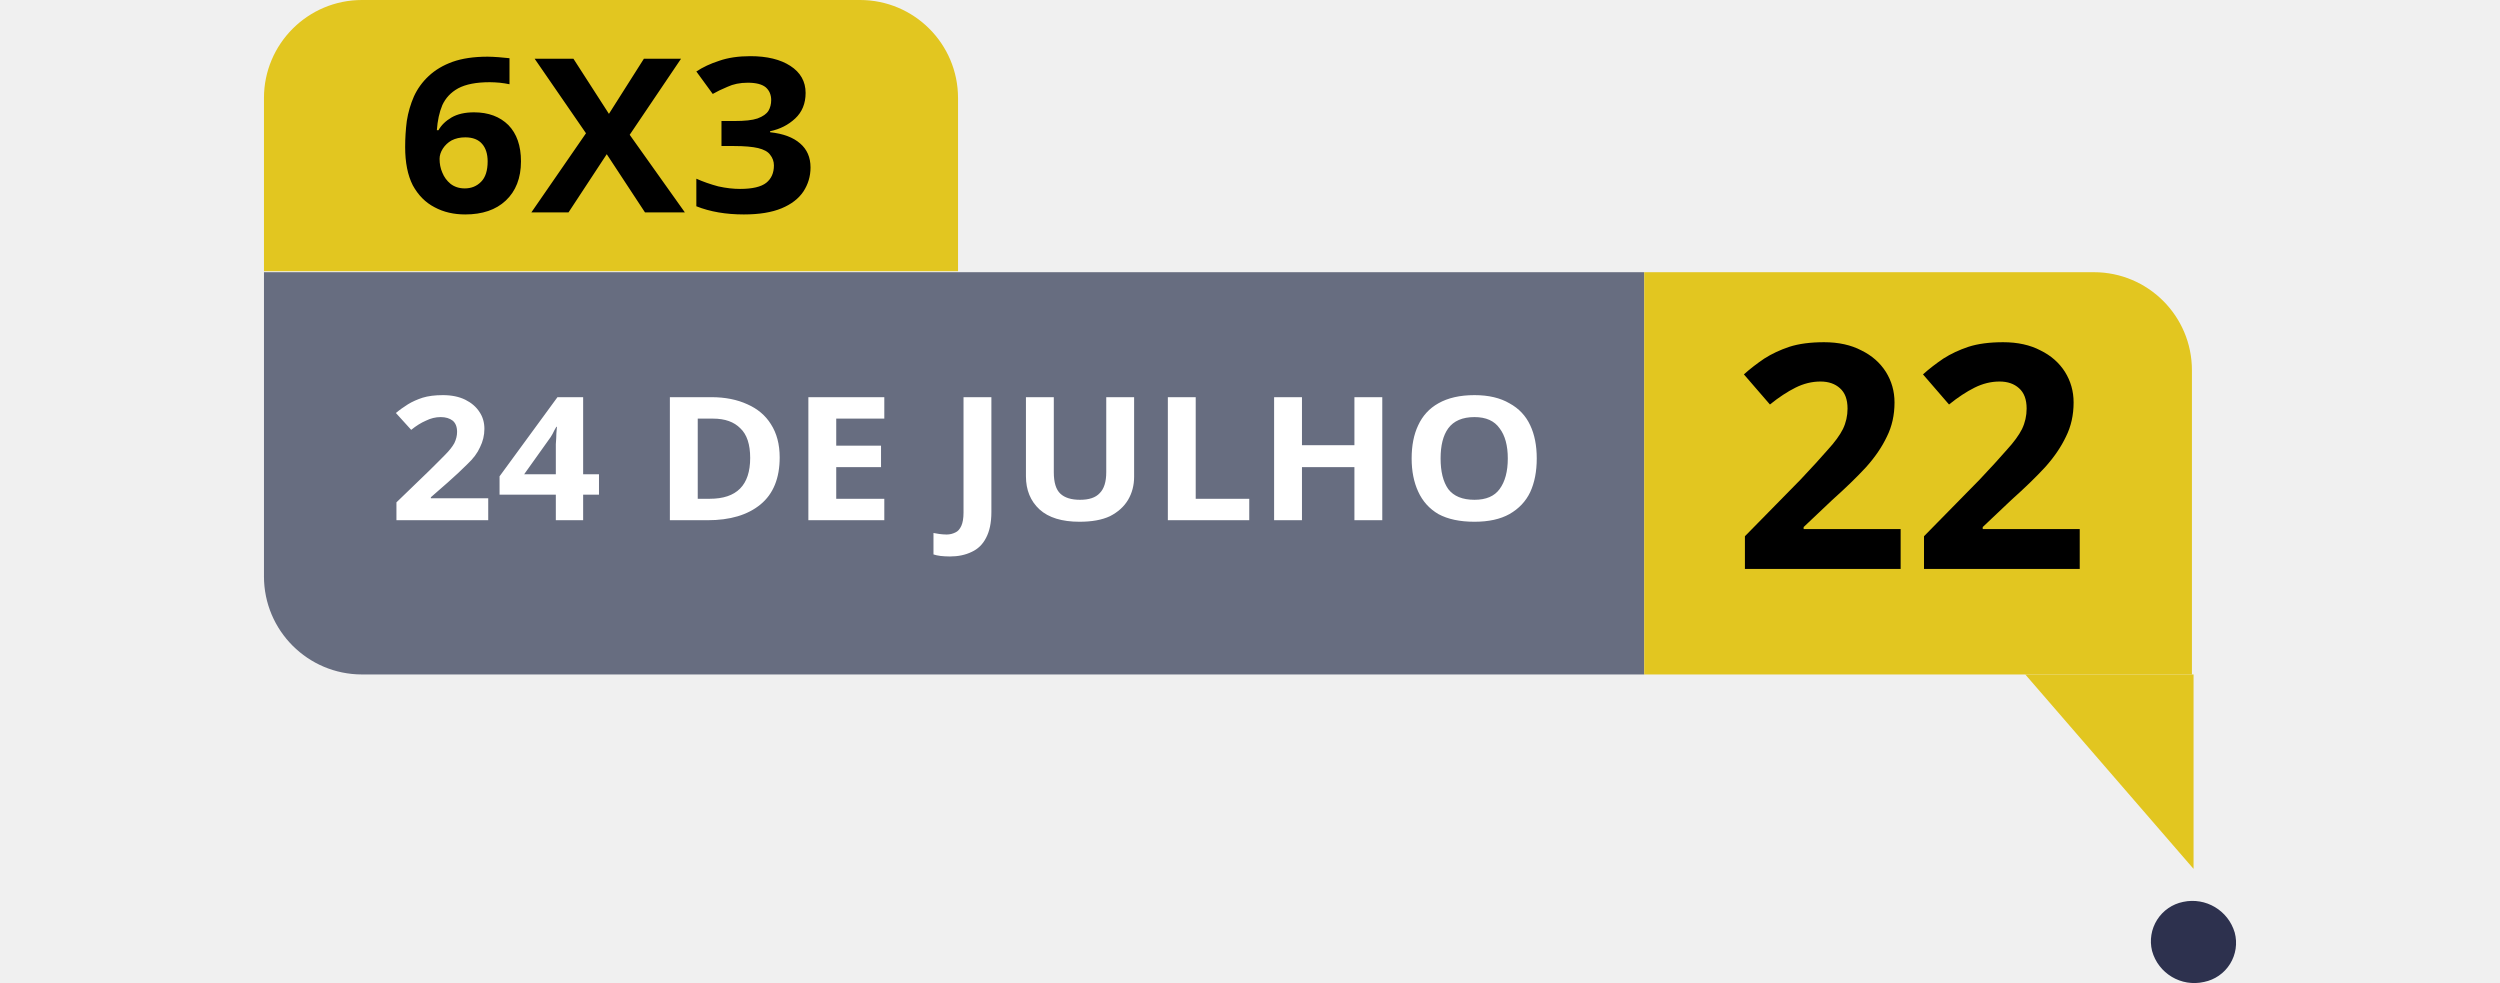
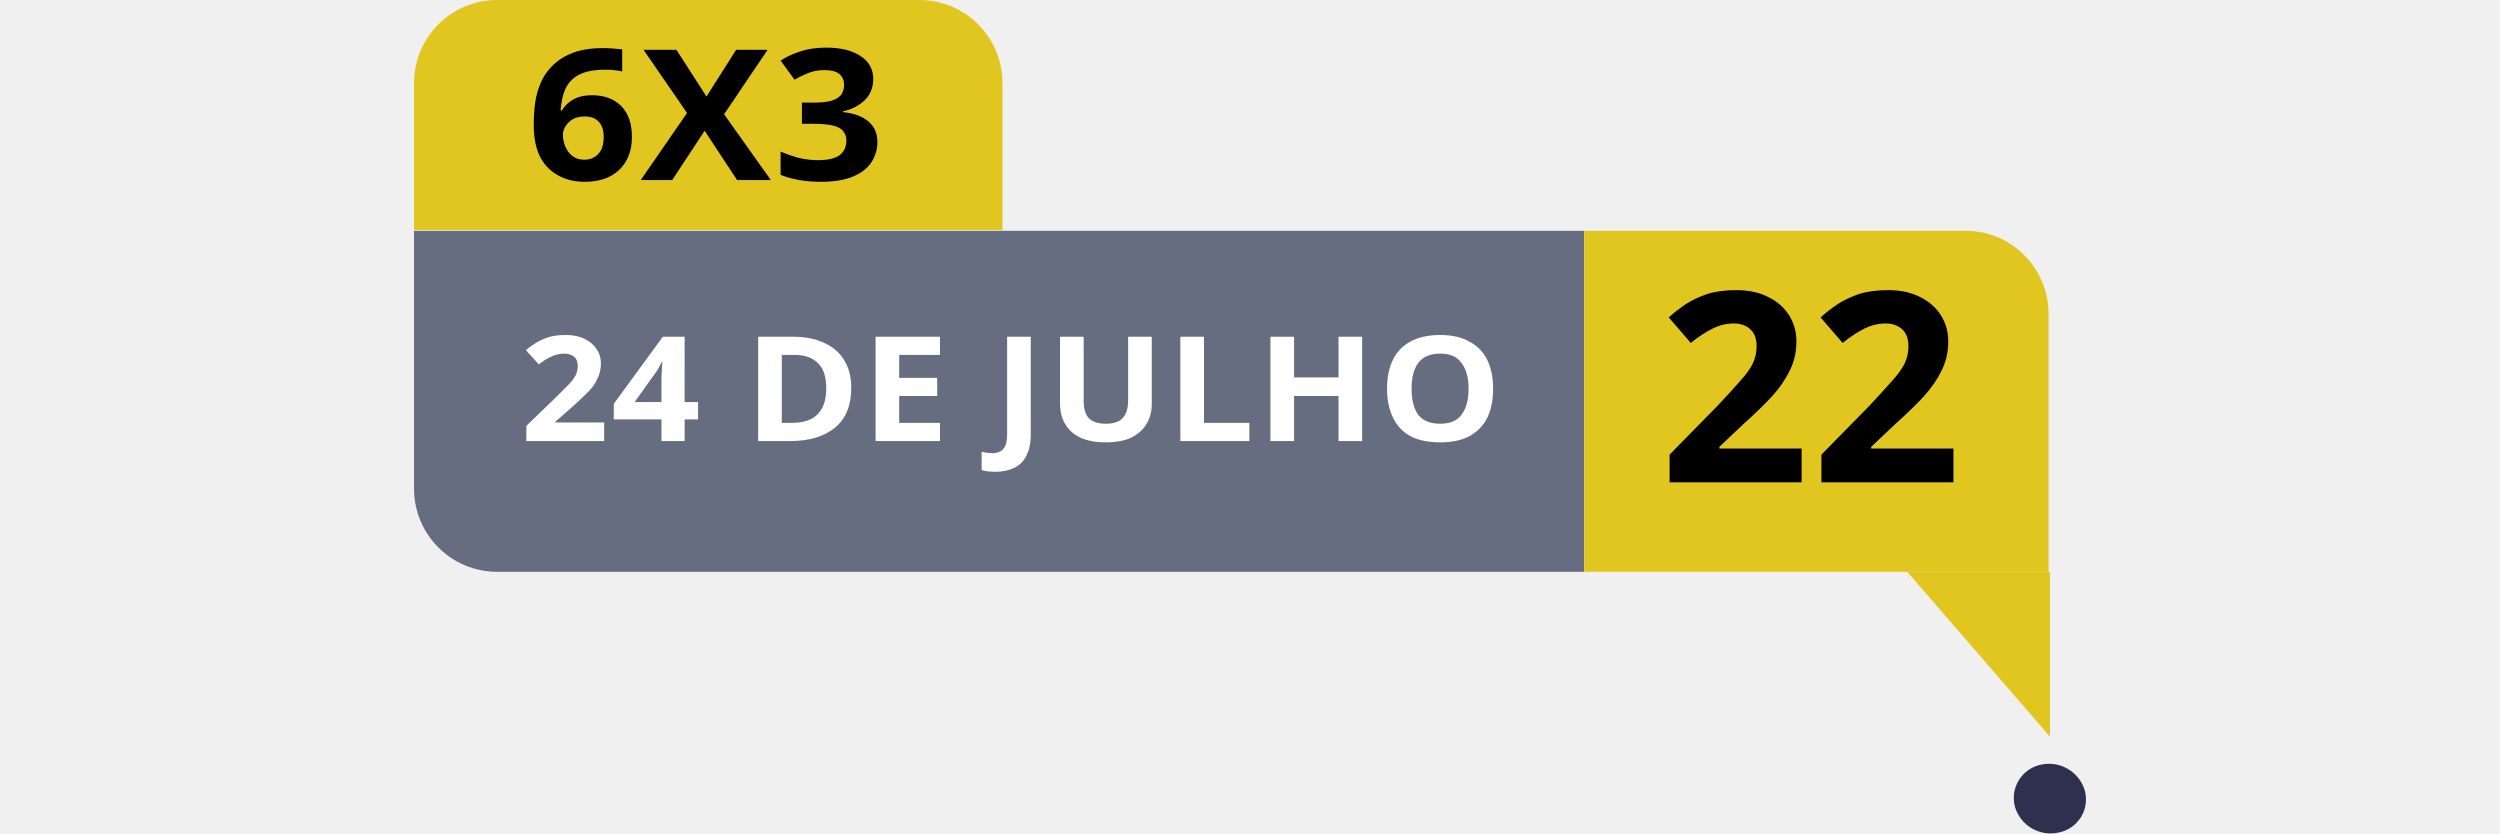
- <svg xmlns="http://www.w3.org/2000/svg" id="Layer_1" data-name="Layer 1" width="243.725" height="95.826" viewBox="0 0 60.35 30.08">
+ <svg xmlns="http://www.w3.org/2000/svg" id="Layer_1" data-name="Layer 1" width="180" height="60" viewBox="0 0 60.35 30.08">
  <defs>
    <style>.cls-1{fill:#676d80;}.cls-2{font-size:5.28px;fill:#fff;letter-spacing:0.01em;}.cls-2,.cls-4,.cls-5{font-family:ProximaNova-Bold, Proxima Nova;font-weight:700;}.cls-3{fill:#e2c620;}.cls-4{font-size:9.58px;}.cls-5{font-size:6.6px;letter-spacing:0.01em;}.cls-6{fill:#2d314e;}</style>
  </defs>
  <path class="cls-1" d="M42.24,20.64H3a3,3,0,0,1-3-3V8.33H42.24Z" />
  <text class="cls-2" transform="translate(3.82 15.92) scale(1.07 1)">24 DE JULHO</text>
  <path class="cls-3" d="M42.24,8.33H56a3,3,0,0,1,3,3v9.31a0,0,0,0,1,0,0H42.24a0,0,0,0,1,0,0V8.33A0,0,0,0,1,42.24,8.33Z" />
  <text class="cls-4" transform="translate(44.93 17.41)">22</text>
  <path class="cls-3" d="M3,0H18.24a3,3,0,0,1,3,3V8.3a0,0,0,0,1,0,0H0a0,0,0,0,1,0,0V3A3,3,0,0,1,3,0Z" />
  <text class="cls-5" transform="translate(4.07 6.5) scale(1.07 1)">6X3</text>
  <polygon class="cls-3" points="59.05 26.59 59.05 20.64 53.9 20.64 59.05 26.59" />
  <path class="cls-6" d="M57.78,29.1a1.23,1.23,0,0,1,.95-1.5,1.35,1.35,0,0,1,1.58.94,1.22,1.22,0,0,1-.94,1.51,1.34,1.34,0,0,1-1.59-.95" />
</svg>
